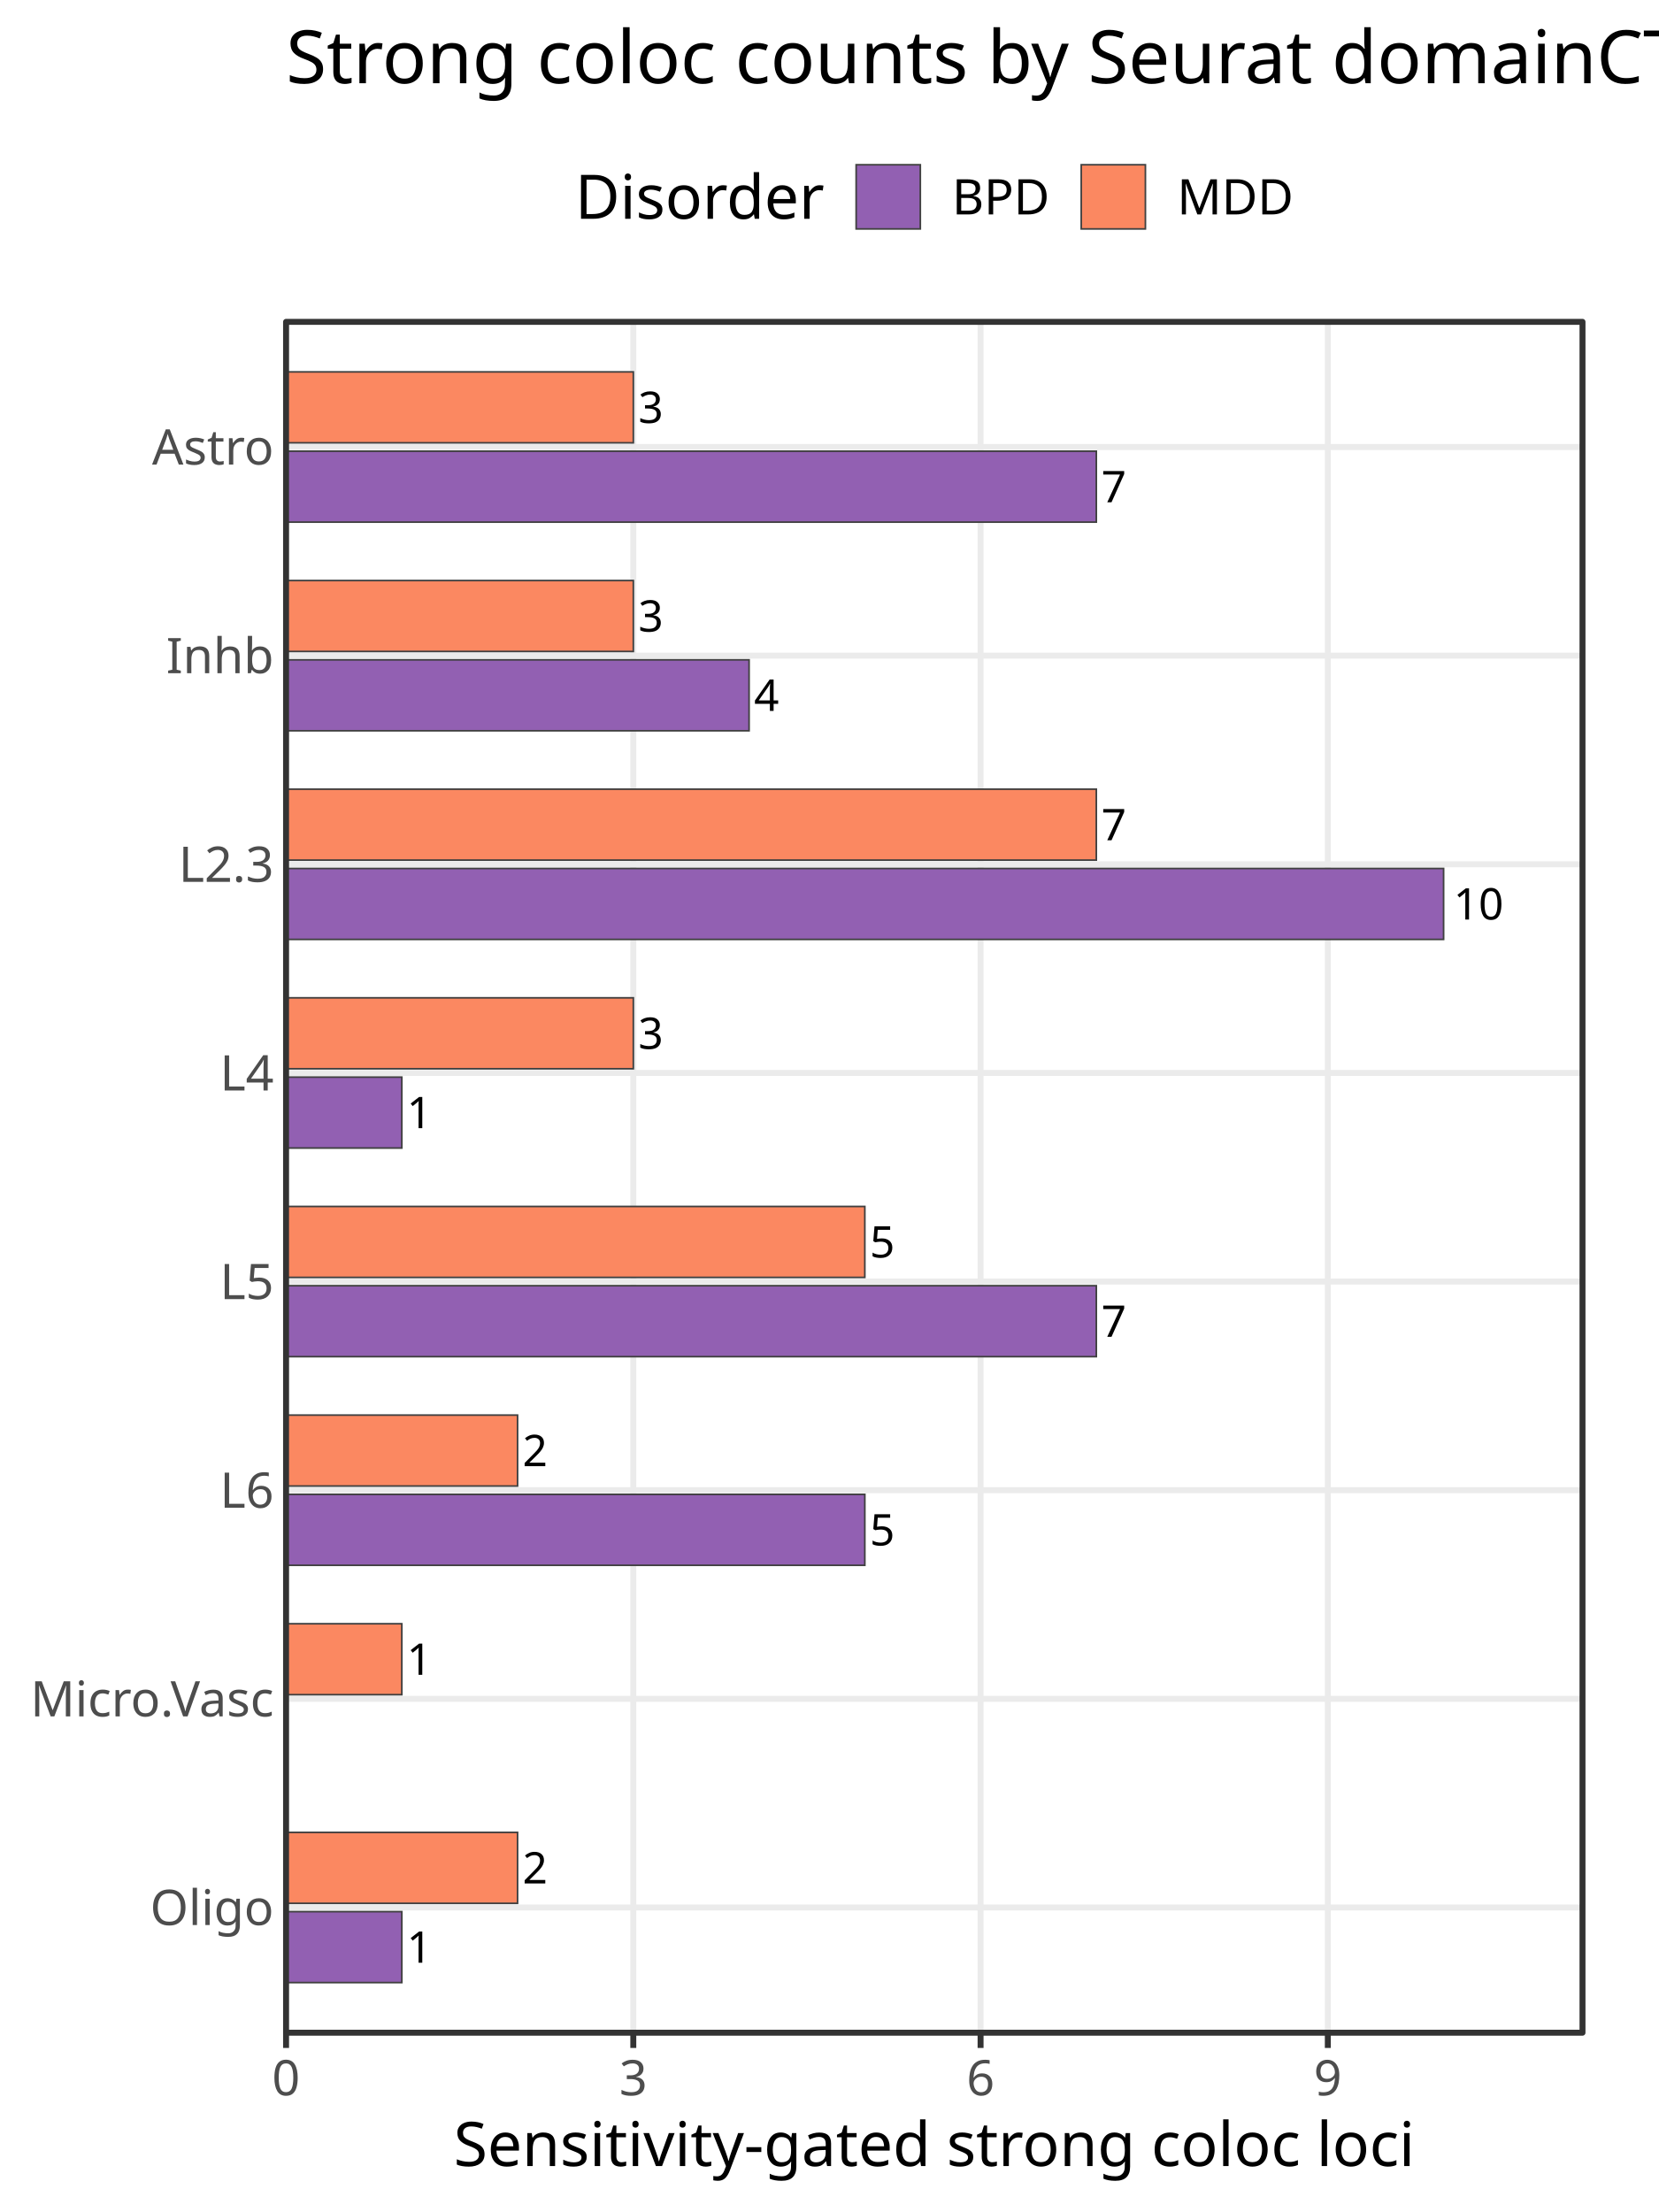
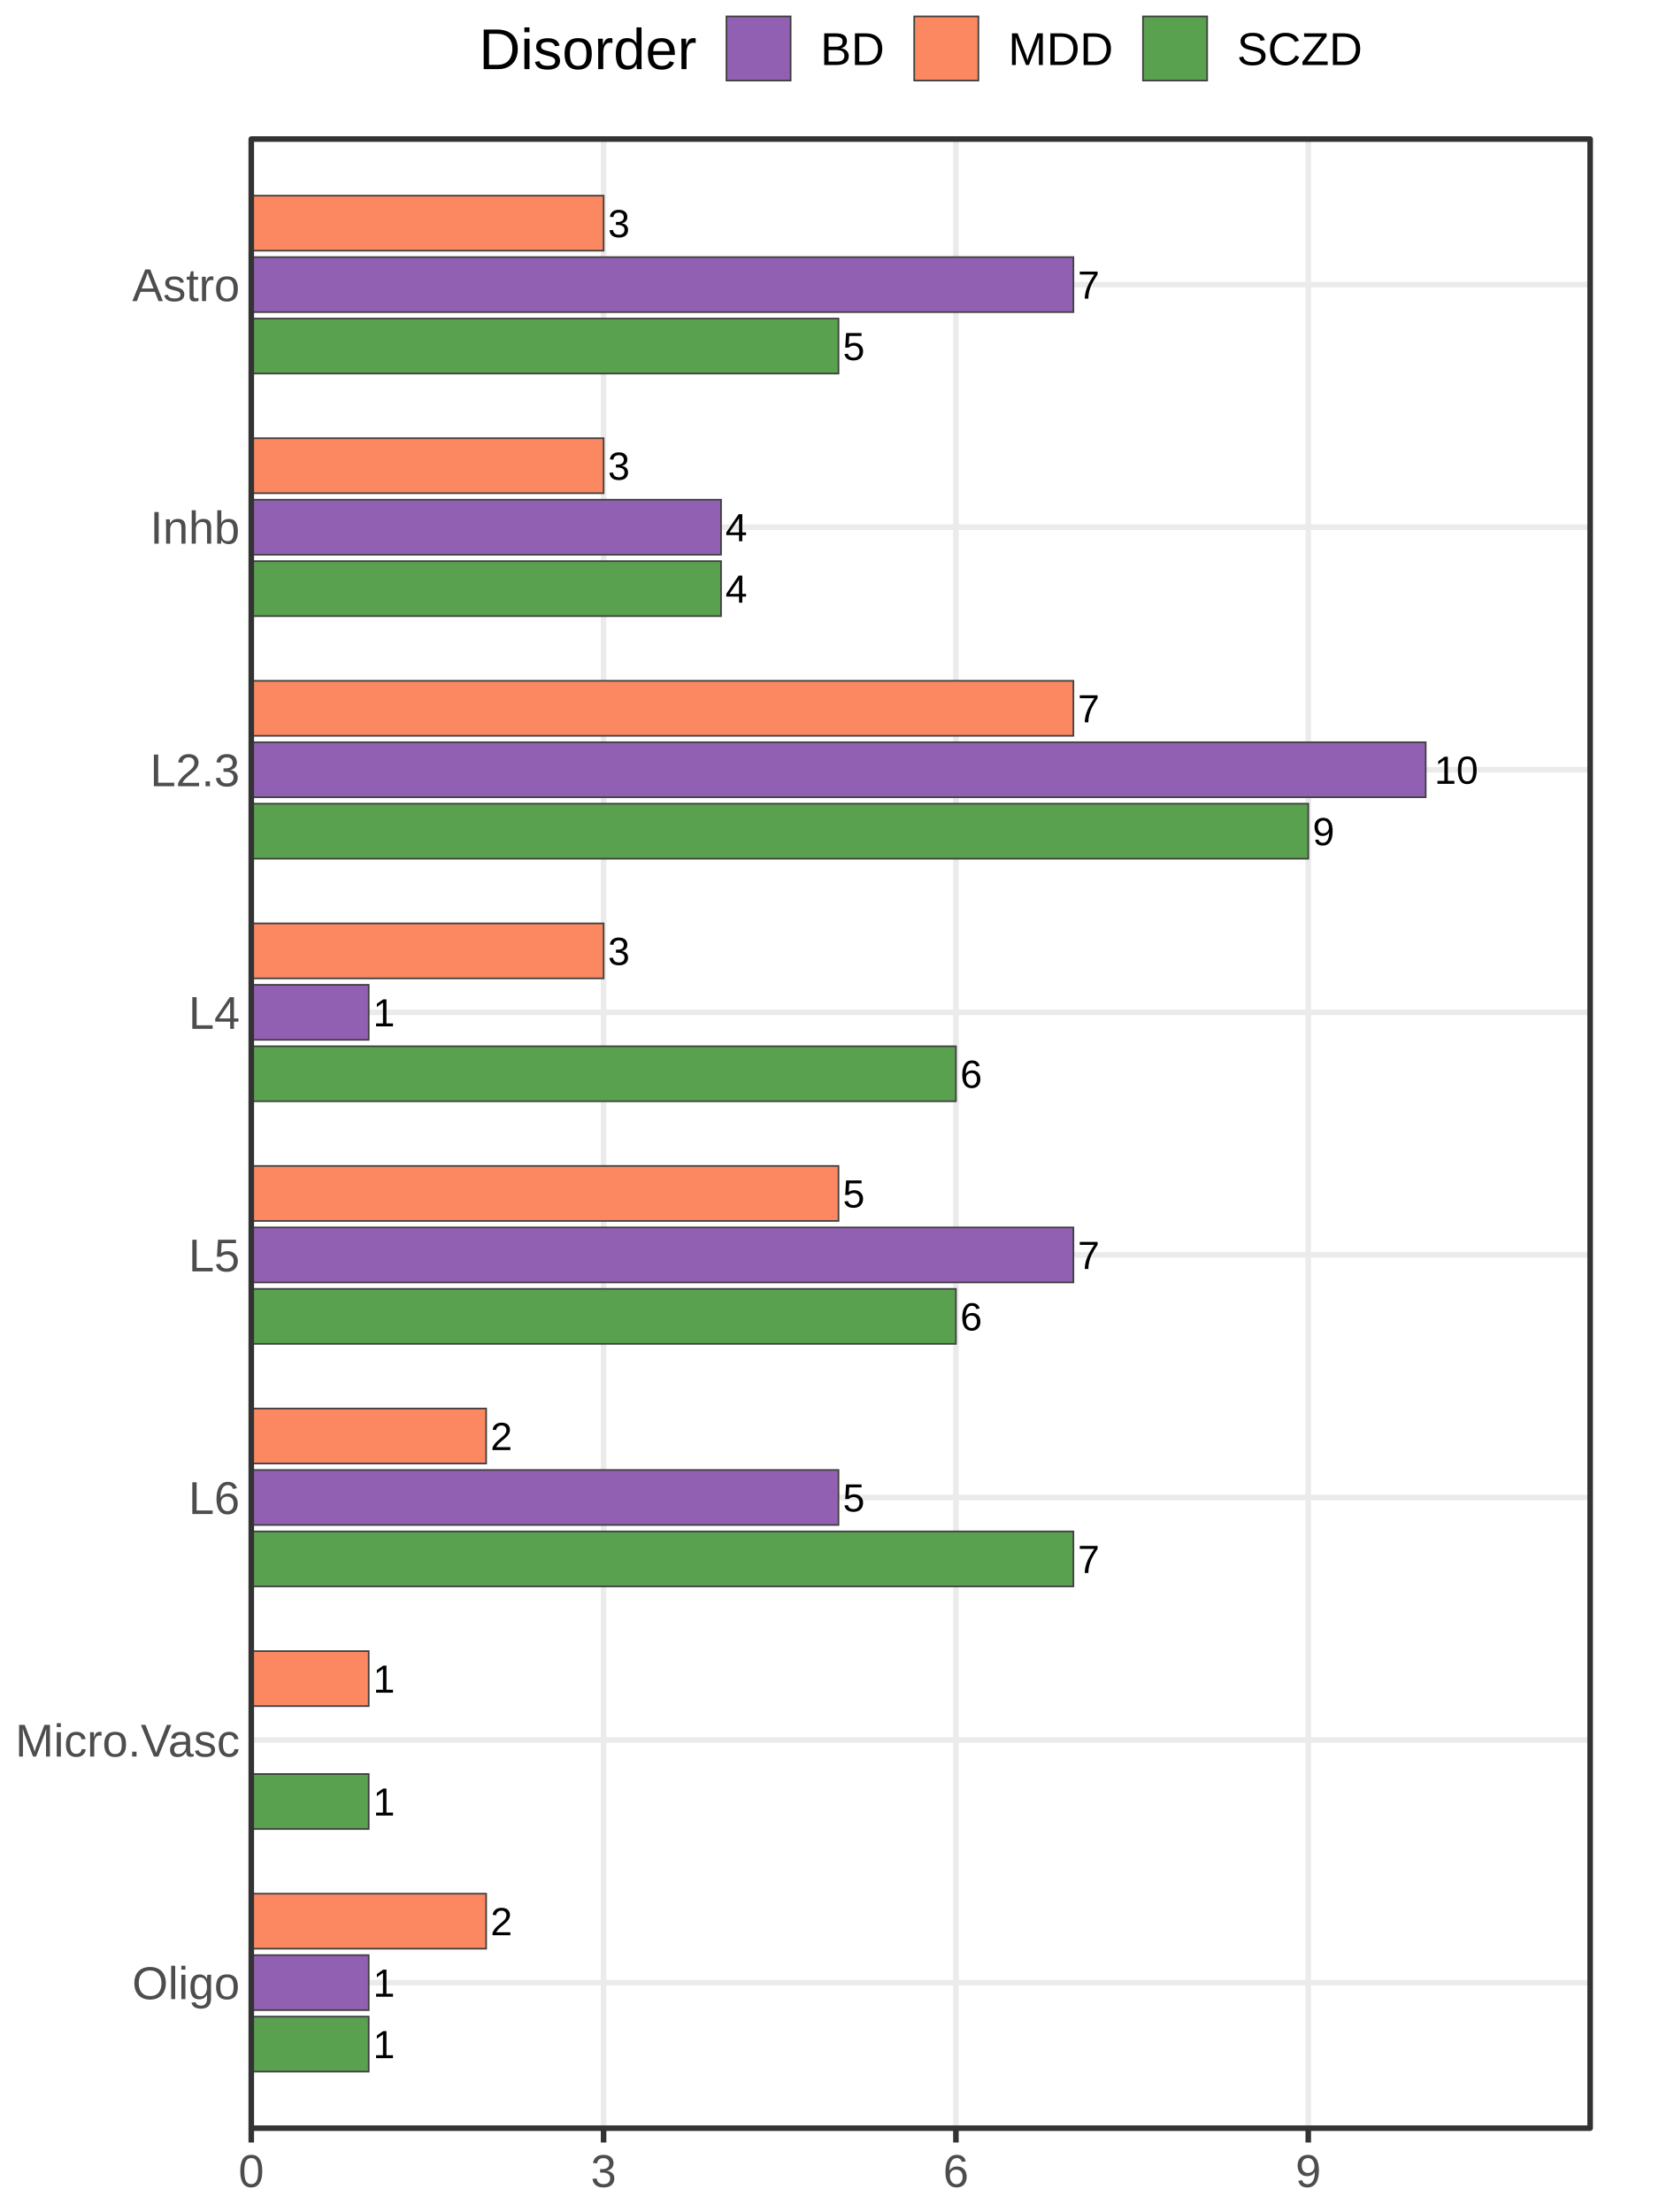
<svg xmlns="http://www.w3.org/2000/svg" width="432.00pt" height="576.00pt" viewBox="0 0 432.00 576.00">
  <g class="svglite">
    <defs>
      <style type="text/css">
    .svglite line, .svglite polyline, .svglite polygon, .svglite path, .svglite rect, .svglite circle {
      fill: none;
      stroke: #000000;
      stroke-linecap: round;
      stroke-linejoin: round;
      stroke-miterlimit: 10.00;
    }
    .svglite text {
      white-space: pre;
    }
    .svglite g.glyphgroup path {
      fill: inherit;
      stroke: none;
    }
  </style>
    </defs>
    <rect width="100%" height="100%" style="stroke: none; fill: #FFFFFF;" />
    <defs>
      <clipPath id="cpMC4wMHw0MzIuMDB8MC4wMHw1NzYuMDA=">
        <rect x="0.00" y="0.00" width="432.00" height="576.00" />
      </clipPath>
    </defs>
    <g clip-path="url(#cpMC4wMHw0MzIuMDB8MC4wMHw1NzYuMDA=)">
-       <rect x="0.00" y="0.00" width="432.00" height="576.00" style="stroke-width: 1.55; stroke: #FFFFFF; fill: #FFFFFF;" />
-       <rect x="74.49" y="83.81" width="337.59" height="445.50" style="stroke-width: 1.55; stroke: none; fill: #FFFFFF;" />
-       <polyline points="74.49,496.70 412.07,496.70 " style="stroke-width: 1.55; stroke: #EBEBEB; stroke-linecap: butt;" />
-       <polyline points="74.49,442.37 412.07,442.37 " style="stroke-width: 1.55; stroke: #EBEBEB; stroke-linecap: butt;" />
-       <polyline points="74.49,388.05 412.07,388.05 " style="stroke-width: 1.55; stroke: #EBEBEB; stroke-linecap: butt;" />
-       <polyline points="74.49,333.72 412.07,333.72 " style="stroke-width: 1.55; stroke: #EBEBEB; stroke-linecap: butt;" />
-       <polyline points="74.49,279.39 412.07,279.39 " style="stroke-width: 1.55; stroke: #EBEBEB; stroke-linecap: butt;" />
-       <polyline points="74.49,225.06 412.07,225.06 " style="stroke-width: 1.55; stroke: #EBEBEB; stroke-linecap: butt;" />
-       <polyline points="74.49,170.73 412.07,170.73 " style="stroke-width: 1.55; stroke: #EBEBEB; stroke-linecap: butt;" />
-       <polyline points="74.49,116.40 412.07,116.40 " style="stroke-width: 1.55; stroke: #EBEBEB; stroke-linecap: butt;" />
-       <polyline points="74.49,529.30 74.49,83.81 " style="stroke-width: 1.55; stroke: #EBEBEB; stroke-linecap: butt;" />
-       <polyline points="164.91,529.30 164.91,83.81 " style="stroke-width: 1.55; stroke: #EBEBEB; stroke-linecap: butt;" />
-       <polyline points="255.34,529.30 255.34,83.81 " style="stroke-width: 1.55; stroke: #EBEBEB; stroke-linecap: butt;" />
-       <polyline points="345.76,529.30 345.76,83.81 " style="stroke-width: 1.55; stroke: #EBEBEB; stroke-linecap: butt;" />
-       <rect x="74.49" y="117.49" width="210.99" height="18.47" style="stroke-width: 0.43; stroke: #404040; stroke-linecap: butt; stroke-linejoin: miter; fill: #9260B2;" />
-       <rect x="74.49" y="171.82" width="120.57" height="18.47" style="stroke-width: 0.43; stroke: #404040; stroke-linecap: butt; stroke-linejoin: miter; fill: #9260B2;" />
-       <rect x="74.49" y="226.15" width="301.42" height="18.47" style="stroke-width: 0.43; stroke: #404040; stroke-linecap: butt; stroke-linejoin: miter; fill: #9260B2;" />
-       <rect x="74.49" y="280.48" width="30.14" height="18.47" style="stroke-width: 0.43; stroke: #404040; stroke-linecap: butt; stroke-linejoin: miter; fill: #9260B2;" />
-       <rect x="74.49" y="334.80" width="210.99" height="18.47" style="stroke-width: 0.43; stroke: #404040; stroke-linecap: butt; stroke-linejoin: miter; fill: #9260B2;" />
-       <rect x="74.49" y="389.13" width="150.71" height="18.47" style="stroke-width: 0.43; stroke: #404040; stroke-linecap: butt; stroke-linejoin: miter; fill: #9260B2;" />
-       <rect x="74.49" y="443.46" width="0.00" height="18.47" style="stroke-width: 0.43; stroke: #404040; stroke-linecap: butt; stroke-linejoin: miter; fill: #9260B2;" />
-       <rect x="74.49" y="497.79" width="30.14" height="18.47" style="stroke-width: 0.43; stroke: #404040; stroke-linecap: butt; stroke-linejoin: miter; fill: #9260B2;" />
-       <rect x="74.49" y="96.84" width="90.43" height="18.47" style="stroke-width: 0.43; stroke: #404040; stroke-linecap: butt; stroke-linejoin: miter; fill: #FB8861;" />
-       <rect x="74.49" y="151.17" width="90.43" height="18.47" style="stroke-width: 0.43; stroke: #404040; stroke-linecap: butt; stroke-linejoin: miter; fill: #FB8861;" />
-       <rect x="74.49" y="205.50" width="210.99" height="18.47" style="stroke-width: 0.43; stroke: #404040; stroke-linecap: butt; stroke-linejoin: miter; fill: #FB8861;" />
-       <rect x="74.49" y="259.83" width="90.43" height="18.47" style="stroke-width: 0.43; stroke: #404040; stroke-linecap: butt; stroke-linejoin: miter; fill: #FB8861;" />
-       <rect x="74.49" y="314.16" width="150.71" height="18.47" style="stroke-width: 0.43; stroke: #404040; stroke-linecap: butt; stroke-linejoin: miter; fill: #FB8861;" />
-       <rect x="74.49" y="368.49" width="60.28" height="18.47" style="stroke-width: 0.43; stroke: #404040; stroke-linecap: butt; stroke-linejoin: miter; fill: #FB8861;" />
-       <rect x="74.49" y="422.82" width="30.14" height="18.47" style="stroke-width: 0.43; stroke: #404040; stroke-linecap: butt; stroke-linejoin: miter; fill: #FB8861;" />
-       <rect x="74.49" y="477.15" width="60.28" height="18.47" style="stroke-width: 0.43; stroke: #404040; stroke-linecap: butt; stroke-linejoin: miter; fill: #FB8861;" />
-       <text x="286.78" y="130.79" style="font-size: 11.38px; font-family: &quot;Noto Sans&quot;;" textLength="6.50px" lengthAdjust="spacingAndGlyphs">7</text>
-       <text x="196.35" y="185.12" style="font-size: 11.38px; font-family: &quot;Noto Sans&quot;;" textLength="6.50px" lengthAdjust="spacingAndGlyphs">4</text>
-       <text x="378.50" y="239.45" style="font-size: 11.38px; font-family: &quot;Noto Sans&quot;;" textLength="13.00px" lengthAdjust="spacingAndGlyphs">10</text>
-       <text x="105.93" y="293.78" style="font-size: 11.38px; font-family: &quot;Noto Sans&quot;;" textLength="6.50px" lengthAdjust="spacingAndGlyphs">1</text>
-       <text x="286.78" y="348.10" style="font-size: 11.38px; font-family: &quot;Noto Sans&quot;;" textLength="6.50px" lengthAdjust="spacingAndGlyphs">7</text>
-       <text x="226.50" y="402.43" style="font-size: 11.38px; font-family: &quot;Noto Sans&quot;;" textLength="6.50px" lengthAdjust="spacingAndGlyphs">5</text>
-       <text x="105.93" y="511.09" style="font-size: 11.38px; font-family: &quot;Noto Sans&quot;;" textLength="6.50px" lengthAdjust="spacingAndGlyphs">1</text>
-       <text x="166.21" y="110.14" style="font-size: 11.38px; font-family: &quot;Noto Sans&quot;;" textLength="6.50px" lengthAdjust="spacingAndGlyphs">3</text>
-       <text x="166.21" y="164.47" style="font-size: 11.38px; font-family: &quot;Noto Sans&quot;;" textLength="6.50px" lengthAdjust="spacingAndGlyphs">3</text>
-       <text x="286.78" y="218.80" style="font-size: 11.38px; font-family: &quot;Noto Sans&quot;;" textLength="6.50px" lengthAdjust="spacingAndGlyphs">7</text>
-       <text x="166.21" y="273.13" style="font-size: 11.38px; font-family: &quot;Noto Sans&quot;;" textLength="6.50px" lengthAdjust="spacingAndGlyphs">3</text>
-       <text x="226.50" y="327.46" style="font-size: 11.38px; font-family: &quot;Noto Sans&quot;;" textLength="6.50px" lengthAdjust="spacingAndGlyphs">5</text>
-       <text x="136.07" y="381.79" style="font-size: 11.38px; font-family: &quot;Noto Sans&quot;;" textLength="6.50px" lengthAdjust="spacingAndGlyphs">2</text>
-       <text x="105.93" y="436.12" style="font-size: 11.38px; font-family: &quot;Noto Sans&quot;;" textLength="6.50px" lengthAdjust="spacingAndGlyphs">1</text>
-       <text x="136.07" y="490.45" style="font-size: 11.38px; font-family: &quot;Noto Sans&quot;;" textLength="6.50px" lengthAdjust="spacingAndGlyphs">2</text>
-       <rect x="74.49" y="83.81" width="337.59" height="445.50" style="stroke-width: 1.55; stroke: #333333;" />
-       <text x="71.30" y="501.28" text-anchor="end" style="font-size: 12.80px;fill: #4D4D4D; font-family: &quot;Noto Sans&quot;;" textLength="32.20px" lengthAdjust="spacingAndGlyphs">Oligo</text>
-       <text x="71.30" y="446.95" text-anchor="end" style="font-size: 12.80px;fill: #4D4D4D; font-family: &quot;Noto Sans&quot;;" textLength="63.33px" lengthAdjust="spacingAndGlyphs">Micro.Vasc</text>
-       <text x="71.30" y="392.62" text-anchor="end" style="font-size: 12.80px;fill: #4D4D4D; font-family: &quot;Noto Sans&quot;;" textLength="14.02px" lengthAdjust="spacingAndGlyphs">L6</text>
-       <text x="71.30" y="338.29" text-anchor="end" style="font-size: 12.80px;fill: #4D4D4D; font-family: &quot;Noto Sans&quot;;" textLength="14.02px" lengthAdjust="spacingAndGlyphs">L5</text>
-       <text x="71.30" y="283.96" text-anchor="end" style="font-size: 12.80px;fill: #4D4D4D; font-family: &quot;Noto Sans&quot;;" textLength="14.02px" lengthAdjust="spacingAndGlyphs">L4</text>
-       <text x="71.30" y="229.63" text-anchor="end" style="font-size: 12.80px;fill: #4D4D4D; font-family: &quot;Noto Sans&quot;;" textLength="24.75px" lengthAdjust="spacingAndGlyphs">L2.3</text>
-       <text x="71.30" y="175.30" text-anchor="end" style="font-size: 12.80px;fill: #4D4D4D; font-family: &quot;Noto Sans&quot;;" textLength="28.03px" lengthAdjust="spacingAndGlyphs">Inhb</text>
-       <text x="71.30" y="120.97" text-anchor="end" style="font-size: 12.80px;fill: #4D4D4D; font-family: &quot;Noto Sans&quot;;" textLength="31.69px" lengthAdjust="spacingAndGlyphs">Astro</text>
-       <polyline points="74.49,533.29 74.49,529.30 " style="stroke-width: 1.55; stroke: #333333; stroke-linecap: butt;" />
-       <polyline points="164.91,533.29 164.91,529.30 " style="stroke-width: 1.55; stroke: #333333; stroke-linecap: butt;" />
-       <polyline points="255.34,533.29 255.34,529.30 " style="stroke-width: 1.55; stroke: #333333; stroke-linecap: butt;" />
-       <polyline points="345.76,533.29 345.76,529.30 " style="stroke-width: 1.55; stroke: #333333; stroke-linecap: butt;" />
-       <text x="74.49" y="545.62" text-anchor="middle" style="font-size: 12.80px;fill: #4D4D4D; font-family: &quot;Noto Sans&quot;;" textLength="7.31px" lengthAdjust="spacingAndGlyphs">0</text>
-       <text x="164.91" y="545.62" text-anchor="middle" style="font-size: 12.80px;fill: #4D4D4D; font-family: &quot;Noto Sans&quot;;" textLength="7.31px" lengthAdjust="spacingAndGlyphs">3</text>
-       <text x="255.34" y="545.62" text-anchor="middle" style="font-size: 12.80px;fill: #4D4D4D; font-family: &quot;Noto Sans&quot;;" textLength="7.31px" lengthAdjust="spacingAndGlyphs">6</text>
-       <text x="345.76" y="545.62" text-anchor="middle" style="font-size: 12.80px;fill: #4D4D4D; font-family: &quot;Noto Sans&quot;;" textLength="7.31px" lengthAdjust="spacingAndGlyphs">9</text>
-       <text x="243.28" y="564.03" text-anchor="middle" style="font-size: 16.00px; font-family: &quot;Noto Sans&quot;;" textLength="250.33px" lengthAdjust="spacingAndGlyphs">Sensitivity-gated strong coloc loci</text>
-       <rect x="141.78" y="34.65" width="203.01" height="33.22" style="stroke-width: 1.55; stroke: none; fill: #FFFFFF;" />
-       <text x="149.75" y="56.97" style="font-size: 16.00px; font-family: &quot;Noto Sans&quot;;" textLength="64.94px" lengthAdjust="spacingAndGlyphs">Disorder</text>
-       <rect x="222.66" y="42.62" width="17.28" height="17.28" style="stroke-width: 1.55; stroke: none; fill: #FFFFFF;" />
-       <rect x="222.94" y="42.90" width="16.71" height="16.71" style="stroke-width: 0.43; stroke: #404040; stroke-linecap: butt; stroke-linejoin: miter; fill: #9260B2;" />
-       <rect x="281.27" y="42.62" width="17.28" height="17.28" style="stroke-width: 1.55; stroke: none; fill: #FFFFFF;" />
-       <rect x="281.55" y="42.90" width="16.71" height="16.71" style="stroke-width: 0.43; stroke: #404040; stroke-linecap: butt; stroke-linejoin: miter; fill: #FB8861;" />
-       <text x="247.91" y="55.83" style="font-size: 12.80px; font-family: &quot;Noto Sans&quot;;" textLength="25.39px" lengthAdjust="spacingAndGlyphs">BPD</text>
-       <text x="306.52" y="55.83" style="font-size: 12.80px; font-family: &quot;Noto Sans&quot;;" textLength="30.30px" lengthAdjust="spacingAndGlyphs">MDD</text>
-       <text x="74.49" y="21.67" style="font-size: 19.20px; font-family: &quot;Noto Sans&quot;;" textLength="363.73px" lengthAdjust="spacingAndGlyphs">Strong coloc counts by Seurat domainCT</text>
+       <rect x="0" y="0.00" width="432.00" height="576.00" style="stroke-width: 1.45; stroke: #FFFFFF; fill: #FFFFFF;" />
+       <rect x="65.43" y="36.21" width="348.64" height="517.96" style="stroke-width: 1.45; stroke: none; fill: #FFFFFF;" />
+       <polyline points="65.43,516.27 414.07,516.27 " style="stroke-width: 1.45; stroke: #EBEBEB; stroke-linecap: butt;" />
+       <polyline points="65.43,453.11 414.07,453.11 " style="stroke-width: 1.45; stroke: #EBEBEB; stroke-linecap: butt;" />
+       <polyline points="65.43,389.94 414.07,389.94 " style="stroke-width: 1.45; stroke: #EBEBEB; stroke-linecap: butt;" />
+       <polyline points="65.43,326.77 414.07,326.77 " style="stroke-width: 1.45; stroke: #EBEBEB; stroke-linecap: butt;" />
+       <polyline points="65.43,263.61 414.07,263.61 " style="stroke-width: 1.45; stroke: #EBEBEB; stroke-linecap: butt;" />
+       <polyline points="65.43,200.44 414.07,200.44 " style="stroke-width: 1.45; stroke: #EBEBEB; stroke-linecap: butt;" />
+       <polyline points="65.43,137.28 414.07,137.28 " style="stroke-width: 1.45; stroke: #EBEBEB; stroke-linecap: butt;" />
+       <polyline points="65.43,74.11 414.07,74.11 " style="stroke-width: 1.45; stroke: #EBEBEB; stroke-linecap: butt;" />
+       <polyline points="65.43,554.17 65.43,36.21 " style="stroke-width: 1.45; stroke: #EBEBEB; stroke-linecap: butt;" />
+       <polyline points="157.17,554.17 157.17,36.21 " style="stroke-width: 1.45; stroke: #EBEBEB; stroke-linecap: butt;" />
+       <polyline points="248.92,554.17 248.92,36.21 " style="stroke-width: 1.45; stroke: #EBEBEB; stroke-linecap: butt;" />
+       <polyline points="340.67,554.17 340.67,36.21 " style="stroke-width: 1.45; stroke: #EBEBEB; stroke-linecap: butt;" />
+       <rect x="65.43" y="66.95" width="214.08" height="14.32" style="stroke-width: 0.43; stroke: #404040; stroke-linecap: butt; stroke-linejoin: miter; fill: #9260B2;" />
+       <rect x="65.43" y="130.12" width="122.33" height="14.32" style="stroke-width: 0.43; stroke: #404040; stroke-linecap: butt; stroke-linejoin: miter; fill: #9260B2;" />
+       <rect x="65.43" y="193.28" width="305.82" height="14.32" style="stroke-width: 0.43; stroke: #404040; stroke-linecap: butt; stroke-linejoin: miter; fill: #9260B2;" />
+       <rect x="65.43" y="256.45" width="30.58" height="14.32" style="stroke-width: 0.43; stroke: #404040; stroke-linecap: butt; stroke-linejoin: miter; fill: #9260B2;" />
+       <rect x="65.43" y="319.62" width="214.08" height="14.32" style="stroke-width: 0.43; stroke: #404040; stroke-linecap: butt; stroke-linejoin: miter; fill: #9260B2;" />
+       <rect x="65.43" y="382.78" width="152.91" height="14.32" style="stroke-width: 0.43; stroke: #404040; stroke-linecap: butt; stroke-linejoin: miter; fill: #9260B2;" />
+       <rect x="65.43" y="445.95" width="0.00" height="14.32" style="stroke-width: 0.43; stroke: #404040; stroke-linecap: butt; stroke-linejoin: miter; fill: #9260B2;" />
+       <rect x="65.43" y="509.11" width="30.58" height="14.32" style="stroke-width: 0.43; stroke: #404040; stroke-linecap: butt; stroke-linejoin: miter; fill: #9260B2;" />
+       <rect x="65.43" y="50.95" width="91.75" height="14.32" style="stroke-width: 0.43; stroke: #404040; stroke-linecap: butt; stroke-linejoin: miter; fill: #FB8861;" />
+       <rect x="65.43" y="114.11" width="91.75" height="14.32" style="stroke-width: 0.43; stroke: #404040; stroke-linecap: butt; stroke-linejoin: miter; fill: #FB8861;" />
+       <rect x="65.43" y="177.28" width="214.08" height="14.32" style="stroke-width: 0.43; stroke: #404040; stroke-linecap: butt; stroke-linejoin: miter; fill: #FB8861;" />
+       <rect x="65.43" y="240.45" width="91.75" height="14.32" style="stroke-width: 0.43; stroke: #404040; stroke-linecap: butt; stroke-linejoin: miter; fill: #FB8861;" />
+       <rect x="65.43" y="303.61" width="152.91" height="14.32" style="stroke-width: 0.43; stroke: #404040; stroke-linecap: butt; stroke-linejoin: miter; fill: #FB8861;" />
+       <rect x="65.43" y="366.78" width="61.16" height="14.32" style="stroke-width: 0.43; stroke: #404040; stroke-linecap: butt; stroke-linejoin: miter; fill: #FB8861;" />
+       <rect x="65.43" y="429.95" width="30.58" height="14.32" style="stroke-width: 0.43; stroke: #404040; stroke-linecap: butt; stroke-linejoin: miter; fill: #FB8861;" />
+       <rect x="65.43" y="493.11" width="61.16" height="14.32" style="stroke-width: 0.43; stroke: #404040; stroke-linecap: butt; stroke-linejoin: miter; fill: #FB8861;" />
+       <rect x="65.43" y="82.95" width="152.91" height="14.32" style="stroke-width: 0.43; stroke: #404040; stroke-linecap: butt; stroke-linejoin: miter; fill: #59A14F;" />
+       <rect x="65.43" y="146.12" width="122.33" height="14.32" style="stroke-width: 0.43; stroke: #404040; stroke-linecap: butt; stroke-linejoin: miter; fill: #59A14F;" />
+       <rect x="65.43" y="209.28" width="275.24" height="14.32" style="stroke-width: 0.43; stroke: #404040; stroke-linecap: butt; stroke-linejoin: miter; fill: #59A14F;" />
+       <rect x="65.43" y="272.45" width="183.49" height="14.32" style="stroke-width: 0.43; stroke: #404040; stroke-linecap: butt; stroke-linejoin: miter; fill: #59A14F;" />
+       <rect x="65.43" y="335.62" width="183.49" height="14.32" style="stroke-width: 0.43; stroke: #404040; stroke-linecap: butt; stroke-linejoin: miter; fill: #59A14F;" />
+       <rect x="65.43" y="398.78" width="214.08" height="14.32" style="stroke-width: 0.43; stroke: #404040; stroke-linecap: butt; stroke-linejoin: miter; fill: #59A14F;" />
+       <rect x="65.43" y="461.95" width="30.58" height="14.32" style="stroke-width: 0.43; stroke: #404040; stroke-linecap: butt; stroke-linejoin: miter; fill: #59A14F;" />
+       <rect x="65.43" y="525.12" width="30.58" height="14.32" style="stroke-width: 0.43; stroke: #404040; stroke-linecap: butt; stroke-linejoin: miter; fill: #59A14F;" />
+       <text x="280.64" y="77.77" style="font-size: 10.24px; font-family: &quot;Arial&quot;;" textLength="5.69px" lengthAdjust="spacingAndGlyphs">7</text>
+       <text x="188.89" y="140.94" style="font-size: 10.24px; font-family: &quot;Arial&quot;;" textLength="5.69px" lengthAdjust="spacingAndGlyphs">4</text>
+       <text x="373.53" y="204.10" style="font-size: 10.24px; font-family: &quot;Arial&quot;;" textLength="11.38px" lengthAdjust="spacingAndGlyphs">10</text>
+       <text x="97.15" y="267.27" style="font-size: 10.24px; font-family: &quot;Arial&quot;;" textLength="5.69px" lengthAdjust="spacingAndGlyphs">1</text>
+       <text x="280.64" y="330.44" style="font-size: 10.24px; font-family: &quot;Arial&quot;;" textLength="5.69px" lengthAdjust="spacingAndGlyphs">7</text>
+       <text x="219.48" y="393.60" style="font-size: 10.24px; font-family: &quot;Arial&quot;;" textLength="5.69px" lengthAdjust="spacingAndGlyphs">5</text>
+       <text x="97.15" y="519.93" style="font-size: 10.24px; font-family: &quot;Arial&quot;;" textLength="5.69px" lengthAdjust="spacingAndGlyphs">1</text>
+       <text x="158.31" y="61.77" style="font-size: 10.24px; font-family: &quot;Arial&quot;;" textLength="5.69px" lengthAdjust="spacingAndGlyphs">3</text>
+       <text x="158.31" y="124.93" style="font-size: 10.24px; font-family: &quot;Arial&quot;;" textLength="5.69px" lengthAdjust="spacingAndGlyphs">3</text>
+       <text x="280.64" y="188.10" style="font-size: 10.24px; font-family: &quot;Arial&quot;;" textLength="5.69px" lengthAdjust="spacingAndGlyphs">7</text>
+       <text x="158.31" y="251.27" style="font-size: 10.24px; font-family: &quot;Arial&quot;;" textLength="5.69px" lengthAdjust="spacingAndGlyphs">3</text>
+       <text x="219.48" y="314.43" style="font-size: 10.24px; font-family: &quot;Arial&quot;;" textLength="5.69px" lengthAdjust="spacingAndGlyphs">5</text>
+       <text x="127.73" y="377.60" style="font-size: 10.24px; font-family: &quot;Arial&quot;;" textLength="5.69px" lengthAdjust="spacingAndGlyphs">2</text>
+       <text x="97.15" y="440.77" style="font-size: 10.24px; font-family: &quot;Arial&quot;;" textLength="5.69px" lengthAdjust="spacingAndGlyphs">1</text>
+       <text x="127.73" y="503.93" style="font-size: 10.24px; font-family: &quot;Arial&quot;;" textLength="5.69px" lengthAdjust="spacingAndGlyphs">2</text>
+       <text x="219.48" y="93.77" style="font-size: 10.24px; font-family: &quot;Arial&quot;;" textLength="5.69px" lengthAdjust="spacingAndGlyphs">5</text>
+       <text x="188.89" y="156.94" style="font-size: 10.24px; font-family: &quot;Arial&quot;;" textLength="5.69px" lengthAdjust="spacingAndGlyphs">4</text>
+       <text x="341.81" y="220.10" style="font-size: 10.24px; font-family: &quot;Arial&quot;;" textLength="5.69px" lengthAdjust="spacingAndGlyphs">9</text>
+       <text x="250.06" y="283.27" style="font-size: 10.24px; font-family: &quot;Arial&quot;;" textLength="5.69px" lengthAdjust="spacingAndGlyphs">6</text>
+       <text x="250.06" y="346.44" style="font-size: 10.24px; font-family: &quot;Arial&quot;;" textLength="5.69px" lengthAdjust="spacingAndGlyphs">6</text>
+       <text x="280.64" y="409.60" style="font-size: 10.24px; font-family: &quot;Arial&quot;;" textLength="5.69px" lengthAdjust="spacingAndGlyphs">7</text>
+       <text x="97.15" y="472.77" style="font-size: 10.24px; font-family: &quot;Arial&quot;;" textLength="5.69px" lengthAdjust="spacingAndGlyphs">1</text>
+       <text x="97.15" y="535.94" style="font-size: 10.24px; font-family: &quot;Arial&quot;;" textLength="5.69px" lengthAdjust="spacingAndGlyphs">1</text>
+       <rect x="65.43" y="36.21" width="348.64" height="517.96" style="stroke-width: 1.45; stroke: #333333;" />
+       <text x="62.44" y="520.57" text-anchor="end" style="font-size: 12.00px;fill: #4D4D4D; font-family: &quot;Arial&quot;;" textLength="28.02px" lengthAdjust="spacingAndGlyphs">Oligo</text>
+       <text x="62.44" y="457.41" text-anchor="end" style="font-size: 12.00px;fill: #4D4D4D; font-family: &quot;Arial&quot;;" textLength="58.45px" lengthAdjust="spacingAndGlyphs">Micro.Vasc</text>
+       <text x="62.44" y="394.24" text-anchor="end" style="font-size: 12.00px;fill: #4D4D4D; font-family: &quot;Arial&quot;;" textLength="13.34px" lengthAdjust="spacingAndGlyphs">L6</text>
+       <text x="62.44" y="331.07" text-anchor="end" style="font-size: 12.00px;fill: #4D4D4D; font-family: &quot;Arial&quot;;" textLength="13.34px" lengthAdjust="spacingAndGlyphs">L5</text>
+       <text x="62.44" y="267.91" text-anchor="end" style="font-size: 12.00px;fill: #4D4D4D; font-family: &quot;Arial&quot;;" textLength="13.34px" lengthAdjust="spacingAndGlyphs">L4</text>
+       <text x="62.44" y="204.74" text-anchor="end" style="font-size: 12.00px;fill: #4D4D4D; font-family: &quot;Arial&quot;;" textLength="23.34px" lengthAdjust="spacingAndGlyphs">L2.3</text>
+       <text x="62.44" y="141.57" text-anchor="end" style="font-size: 12.00px;fill: #4D4D4D; font-family: &quot;Arial&quot;;" textLength="23.34px" lengthAdjust="spacingAndGlyphs">Inhb</text>
+       <text x="62.44" y="78.41" text-anchor="end" style="font-size: 12.00px;fill: #4D4D4D; font-family: &quot;Arial&quot;;" textLength="28.00px" lengthAdjust="spacingAndGlyphs">Astro</text>
+       <polyline points="65.43,557.91 65.43,554.17 " style="stroke-width: 1.45; stroke: #333333; stroke-linecap: butt;" />
+       <polyline points="157.17,557.91 157.17,554.17 " style="stroke-width: 1.45; stroke: #333333; stroke-linecap: butt;" />
+       <polyline points="248.92,557.91 248.92,554.17 " style="stroke-width: 1.45; stroke: #333333; stroke-linecap: butt;" />
+       <polyline points="340.67,557.91 340.67,554.17 " style="stroke-width: 1.45; stroke: #333333; stroke-linecap: butt;" />
+       <text x="65.43" y="569.49" text-anchor="middle" style="font-size: 12.00px;fill: #4D4D4D; font-family: &quot;Arial&quot;;" textLength="6.67px" lengthAdjust="spacingAndGlyphs">0</text>
+       <text x="157.17" y="569.49" text-anchor="middle" style="font-size: 12.00px;fill: #4D4D4D; font-family: &quot;Arial&quot;;" textLength="6.67px" lengthAdjust="spacingAndGlyphs">3</text>
+       <text x="248.92" y="569.49" text-anchor="middle" style="font-size: 12.00px;fill: #4D4D4D; font-family: &quot;Arial&quot;;" textLength="6.67px" lengthAdjust="spacingAndGlyphs">6</text>
+       <text x="340.67" y="569.49" text-anchor="middle" style="font-size: 12.00px;fill: #4D4D4D; font-family: &quot;Arial&quot;;" textLength="6.67px" lengthAdjust="spacingAndGlyphs">9</text>
+       <rect x="124.72" y="3.99" width="230.05" height="17.28" style="stroke-width: 1.45; stroke: none; fill: #FFFFFF;" />
+       <text x="124.72" y="18.00" style="font-size: 15.00px; font-family: &quot;Arial&quot;;" textLength="56.69px" lengthAdjust="spacingAndGlyphs">Disorder</text>
+       <rect x="188.88" y="3.99" width="17.28" height="17.28" style="stroke-width: 1.45; stroke: none; fill: #FFFFFF;" />
+       <rect x="189.17" y="4.27" width="16.71" height="16.71" style="stroke-width: 0.43; stroke: #404040; stroke-linecap: butt; stroke-linejoin: miter; fill: #9260B2;" />
+       <rect x="237.78" y="3.99" width="17.28" height="17.28" style="stroke-width: 1.45; stroke: none; fill: #FFFFFF;" />
+       <rect x="238.06" y="4.27" width="16.71" height="16.71" style="stroke-width: 0.43; stroke: #404040; stroke-linecap: butt; stroke-linejoin: miter; fill: #FB8861;" />
+       <rect x="297.35" y="3.99" width="17.28" height="17.28" style="stroke-width: 1.45; stroke: none; fill: #FFFFFF;" />
+       <rect x="297.63" y="4.27" width="16.71" height="16.71" style="stroke-width: 0.43; stroke: #404040; stroke-linecap: butt; stroke-linejoin: miter; fill: #59A14F;" />
+       <text x="213.64" y="16.92" style="font-size: 12.00px; font-family: &quot;Arial&quot;;" textLength="16.67px" lengthAdjust="spacingAndGlyphs">BD</text>
+       <text x="262.53" y="16.92" style="font-size: 12.00px; font-family: &quot;Arial&quot;;" textLength="27.34px" lengthAdjust="spacingAndGlyphs">MDD</text>
+       <text x="322.10" y="16.92" style="font-size: 12.00px; font-family: &quot;Arial&quot;;" textLength="32.67px" lengthAdjust="spacingAndGlyphs">SCZD</text>
    </g>
  </g>
</svg>
